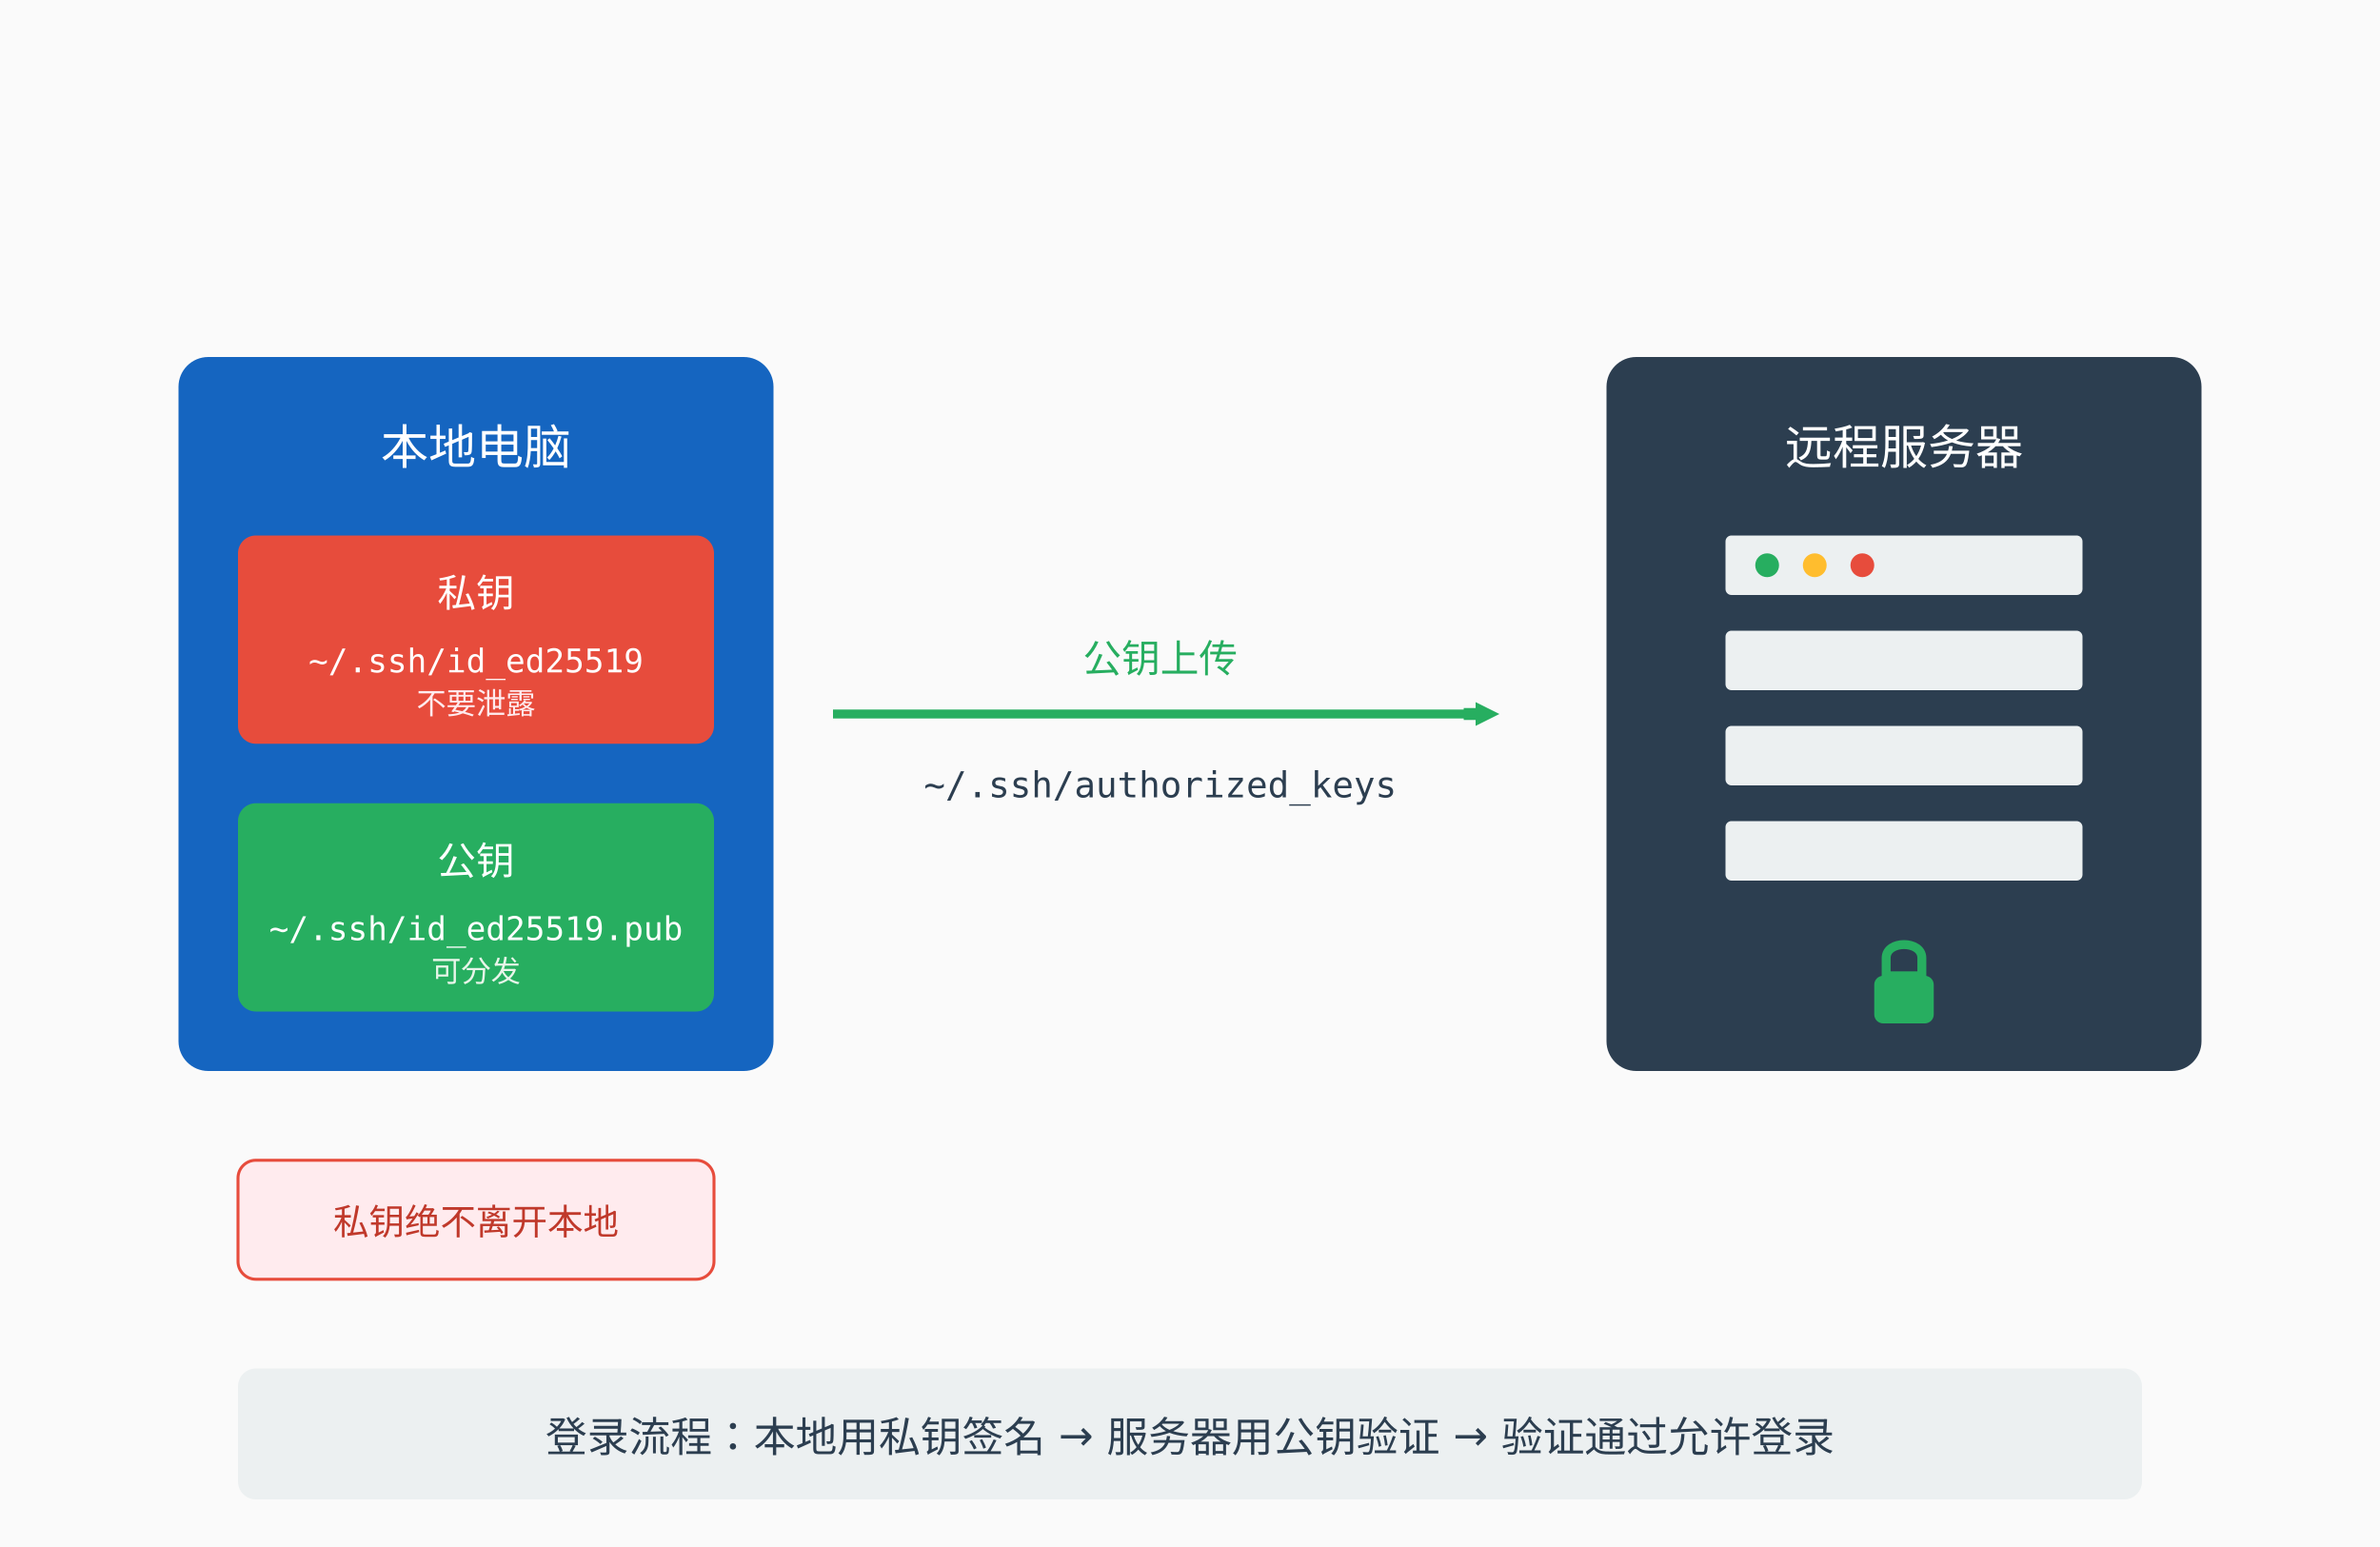
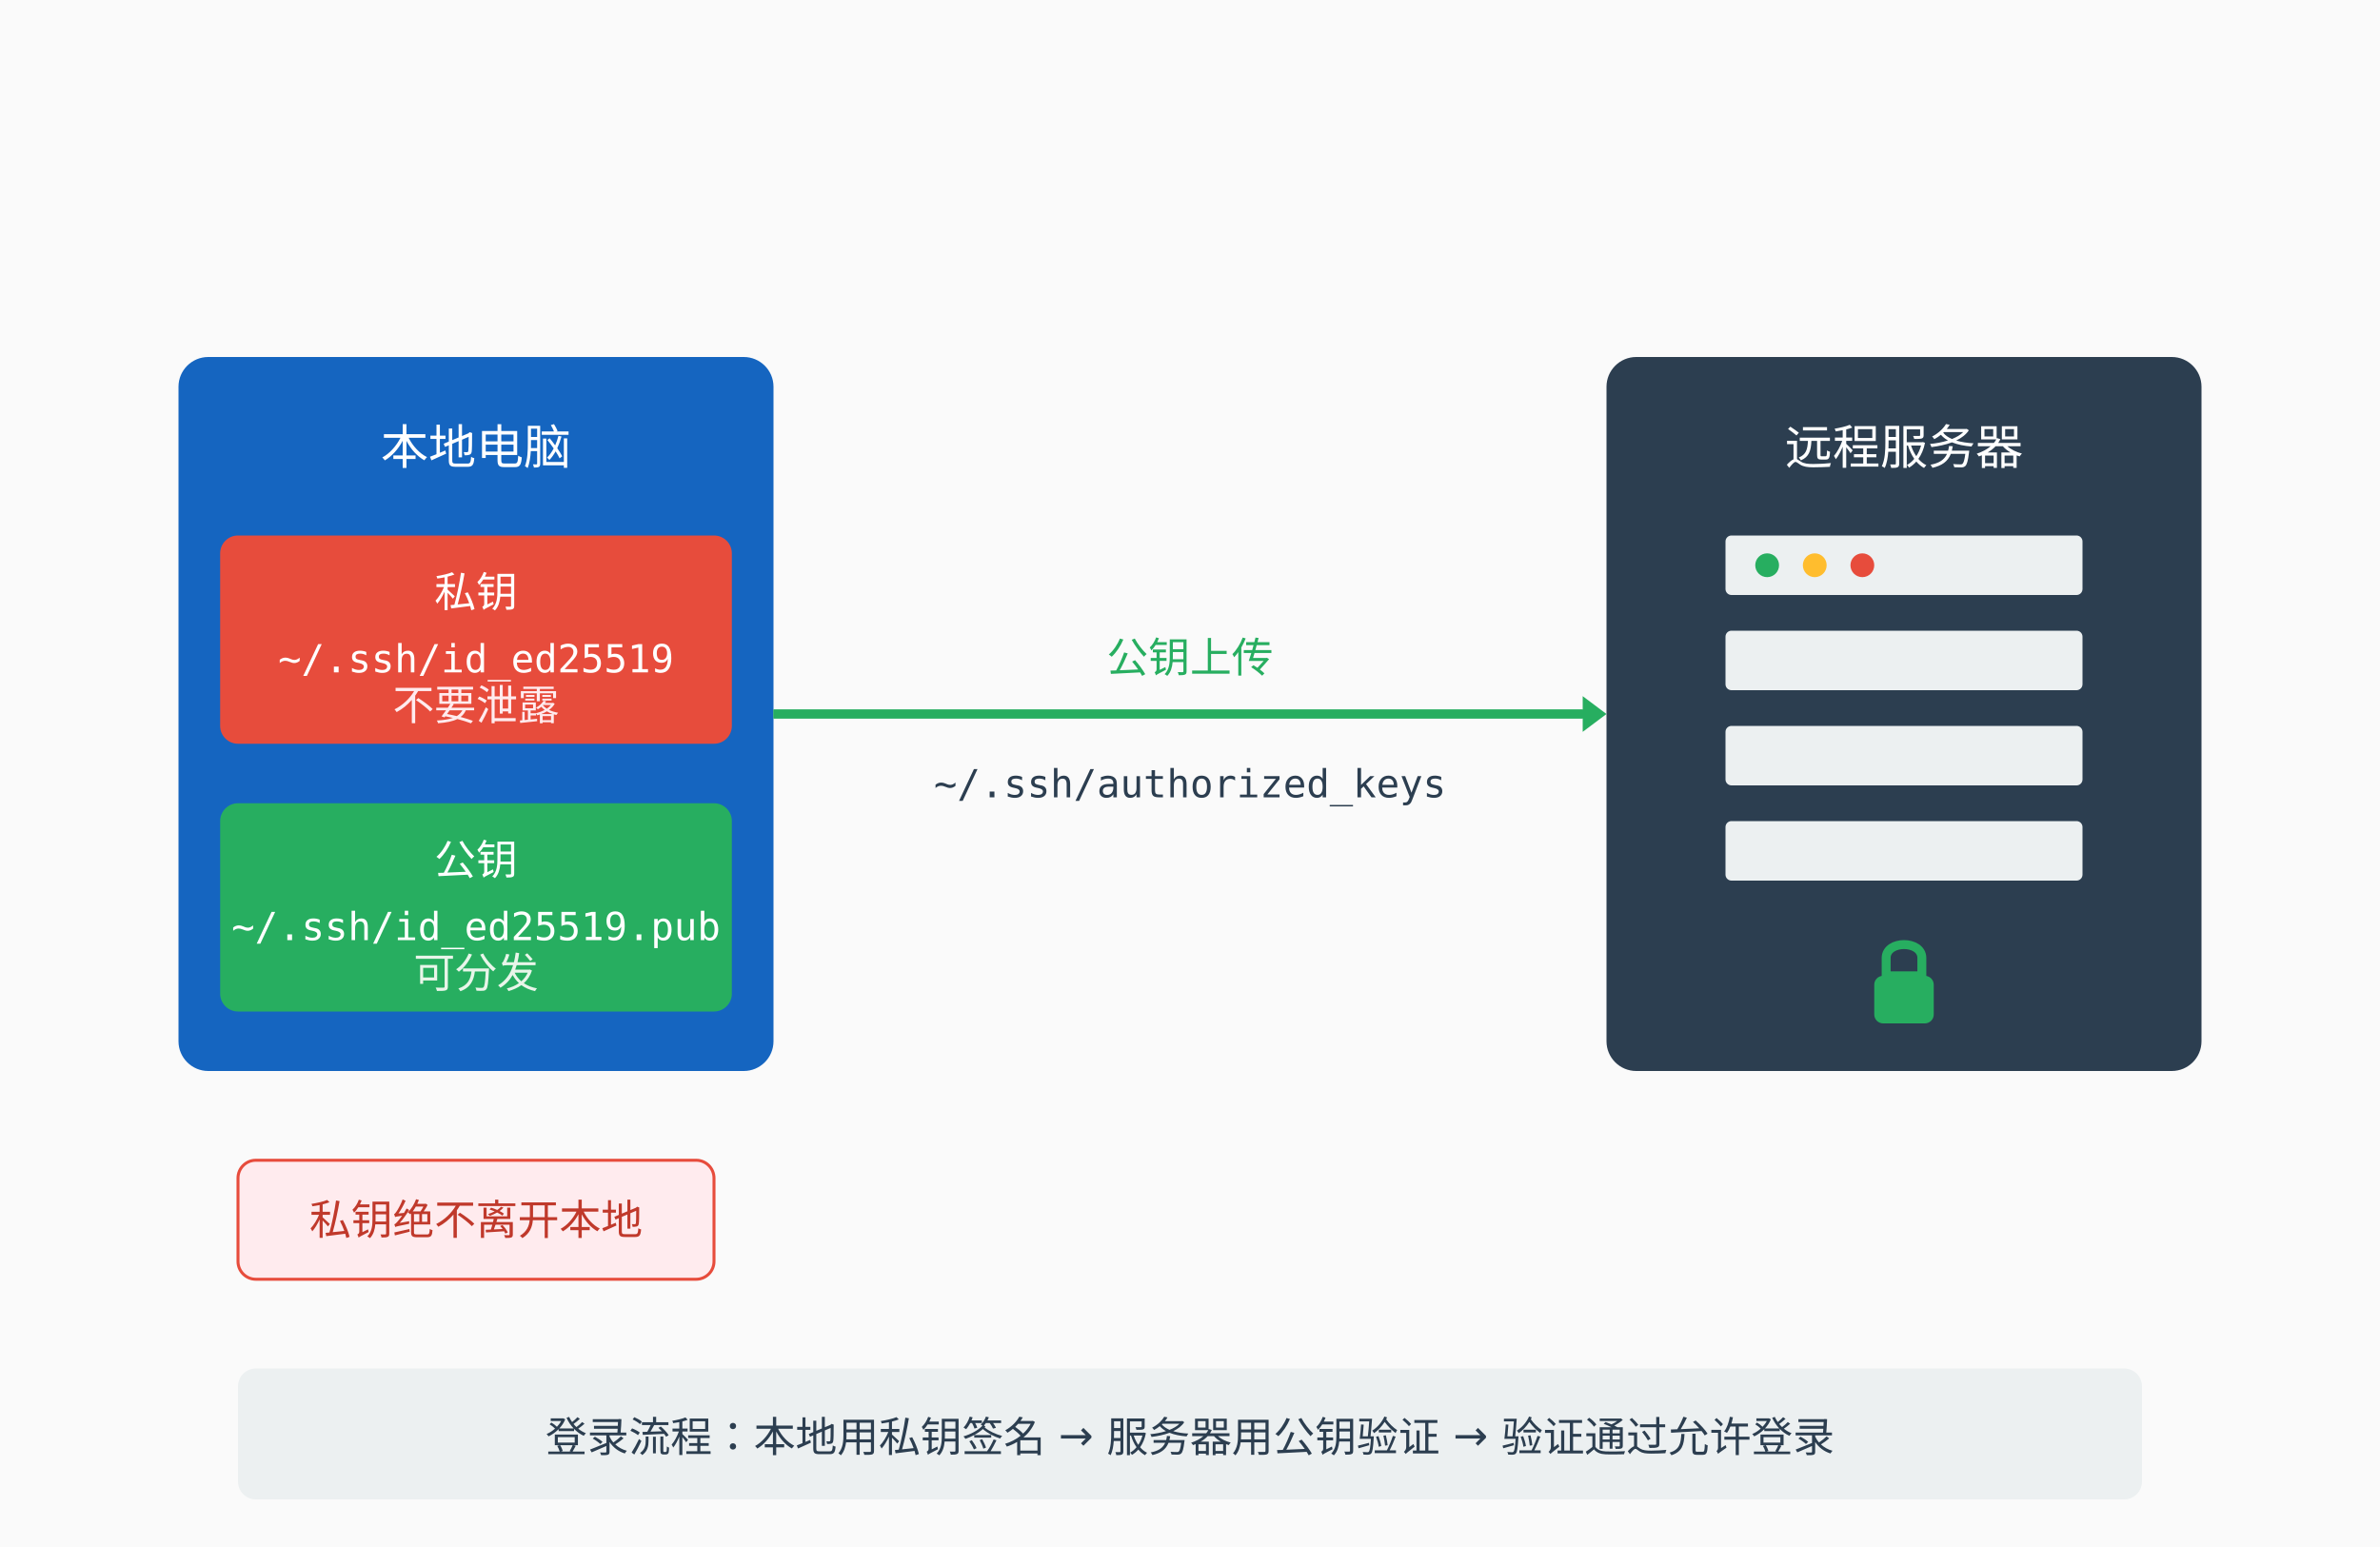
<svg xmlns="http://www.w3.org/2000/svg" viewBox="0 0 800 520" width="800" style="max-width:100%;height:auto;">
  <rect width="800" height="520" fill="#fafafa" />
  <g transform="translate(60, 120)">
    <rect x="0" y="0" width="200" height="240" rx="10" fill="#1565c0" />
    <text x="100" y="36" text-anchor="middle" font-family="'PingFang SC', 'Microsoft YaHei', sans-serif" font-size="16" font-weight="500" fill="#ffffff">本地电脑</text>
-     <rect x="20" y="60" width="160" height="70" rx="6" fill="#e74c3c" />
-     <text x="100" y="84" text-anchor="middle" font-family="'PingFang SC', 'Microsoft YaHei', sans-serif" font-size="13" font-weight="500" fill="#ffffff">私钥</text>
-     <text x="100" y="106" text-anchor="middle" font-family="ui-monospace, SFMono-Regular, Menlo, monospace" font-size="11" fill="#ffffff">~/.ssh/id_ed25519</text>
-     <text x="100" y="120" text-anchor="middle" font-family="'PingFang SC', 'Microsoft YaHei', sans-serif" font-size="10" fill="#ffebee">不要泄露</text>
-     <rect x="20" y="150" width="160" height="70" rx="6" fill="#27ae60" />
-     <text x="100" y="174" text-anchor="middle" font-family="'PingFang SC', 'Microsoft YaHei', sans-serif" font-size="13" font-weight="500" fill="#ffffff">公钥</text>
-     <text x="100" y="196" text-anchor="middle" font-family="ui-monospace, SFMono-Regular, Menlo, monospace" font-size="11" fill="#ffffff">~/.ssh/id_ed25519.pub</text>
-     <text x="100" y="210" text-anchor="middle" font-family="'PingFang SC', 'Microsoft YaHei', sans-serif" font-size="10" fill="#e8f5e9">可分发</text>
+     <rect x="14" y="60" width="172" height="70" rx="6" fill="#e74c3c" />
+     <text x="100" y="84" text-anchor="middle" font-family="'PingFang SC', 'Microsoft YaHei', sans-serif" font-size="14" font-weight="500" fill="#ffffff">私钥</text>
+     <text x="100" y="106" text-anchor="middle" font-family="ui-monospace, SFMono-Regular, Menlo, monospace" font-size="13" fill="#ffffff">~/.ssh/id_ed25519</text>
+     <text x="100" y="122" text-anchor="middle" font-family="'PingFang SC', 'Microsoft YaHei', sans-serif" font-size="14" fill="#ffebee">不要泄露</text>
+     <rect x="14" y="150" width="172" height="70" rx="6" fill="#27ae60" />
+     <text x="100" y="174" text-anchor="middle" font-family="'PingFang SC', 'Microsoft YaHei', sans-serif" font-size="14" font-weight="500" fill="#ffffff">公钥</text>
+     <text x="100" y="196" text-anchor="middle" font-family="ui-monospace, SFMono-Regular, Menlo, monospace" font-size="13" fill="#ffffff">~/.ssh/id_ed25519.pub</text>
+     <text x="100" y="212" text-anchor="middle" font-family="'PingFang SC', 'Microsoft YaHei', sans-serif" font-size="14" fill="#e8f5e9">可分发</text>
  </g>
  <g>
-     <line x1="280" y1="240" x2="500" y2="240" stroke="#27ae60" stroke-width="3" />
-     <path d="M496,236 L504,240 L496,244 L496,242 L492,242 L492,238 L496,238 Z" fill="#27ae60" />
-     <text x="390" y="226" text-anchor="middle" font-family="'PingFang SC', 'Microsoft YaHei', sans-serif" font-size="13" fill="#27ae60">公钥上传</text>
-     <text x="390" y="268" text-anchor="middle" font-family="ui-monospace, SFMono-Regular, Menlo, monospace" font-size="12" fill="#2c3e50">~/.ssh/authorized_keys</text>
+     <line x1="260" y1="240" x2="532" y2="240" stroke="#27ae60" stroke-width="3" />
+     <path d="M260,238.5 L260,241.5 L532,241.5 L532,246 L540,240 L532,234 L532,238.5 Z" fill="#27ae60" />
+     <text x="400" y="226" text-anchor="middle" font-family="'PingFang SC', 'Microsoft YaHei', sans-serif" font-size="14" fill="#27ae60">公钥上传</text>
+     <text x="400" y="268" text-anchor="middle" font-family="ui-monospace, SFMono-Regular, Menlo, monospace" font-size="13" fill="#2c3e50">~/.ssh/authorized_keys</text>
  </g>
  <g transform="translate(80, 390)">
    <rect x="0" y="0" width="160" height="40" rx="6" fill="#ffebee" stroke="#e74c3c" stroke-width="1" />
-     <text x="80" y="25" text-anchor="middle" font-family="'PingFang SC', 'Microsoft YaHei', sans-serif" font-size="12" fill="#c0392b">私钥绝不离开本地</text>
+     <text x="80" y="25" text-anchor="middle" font-family="'PingFang SC', 'Microsoft YaHei', sans-serif" font-size="14" fill="#c0392b">私钥绝不离开本地</text>
  </g>
  <g transform="translate(540, 120)">
    <rect x="0" y="0" width="200" height="240" rx="10" fill="#2c3e50" />
    <text x="100" y="36" text-anchor="middle" font-family="'PingFang SC', 'Microsoft YaHei', sans-serif" font-size="16" font-weight="500" fill="#ffffff">远程服务器</text>
    <rect x="40" y="60" width="120" height="20" rx="2" fill="#ecf0f1" />
    <circle cx="54" cy="70" r="4" fill="#27ae60" />
    <circle cx="70" cy="70" r="4" fill="#ffbd2e" />
    <circle cx="86" cy="70" r="4" fill="#e74c3c" />
    <rect x="40" y="92" width="120" height="20" rx="2" fill="#ecf0f1" />
    <rect x="40" y="124" width="120" height="20" rx="2" fill="#ecf0f1" />
    <rect x="40" y="156" width="120" height="20" rx="2" fill="#ecf0f1" />
    <g transform="translate(100, 210)">
      <rect x="-10" y="-2" width="20" height="16" rx="3" fill="#27ae60" />
      <path d="M-6,-8 C-6,-14 6,-14 6,-8 L6,-2 L-6,-2 Z" fill="none" stroke="#27ae60" stroke-width="3" />
    </g>
  </g>
  <g transform="translate(80, 460)">
    <rect x="0" y="0" width="640" height="44" rx="6" fill="#ecf0f1" />
    <text x="320" y="28" text-anchor="middle" font-family="'PingFang SC', 'Microsoft YaHei', sans-serif" font-size="14" fill="#2c3e50">登录流程：本地用私钥签名 → 服务器用公钥验证 → 验证通过允许登录</text>
  </g>
</svg>
